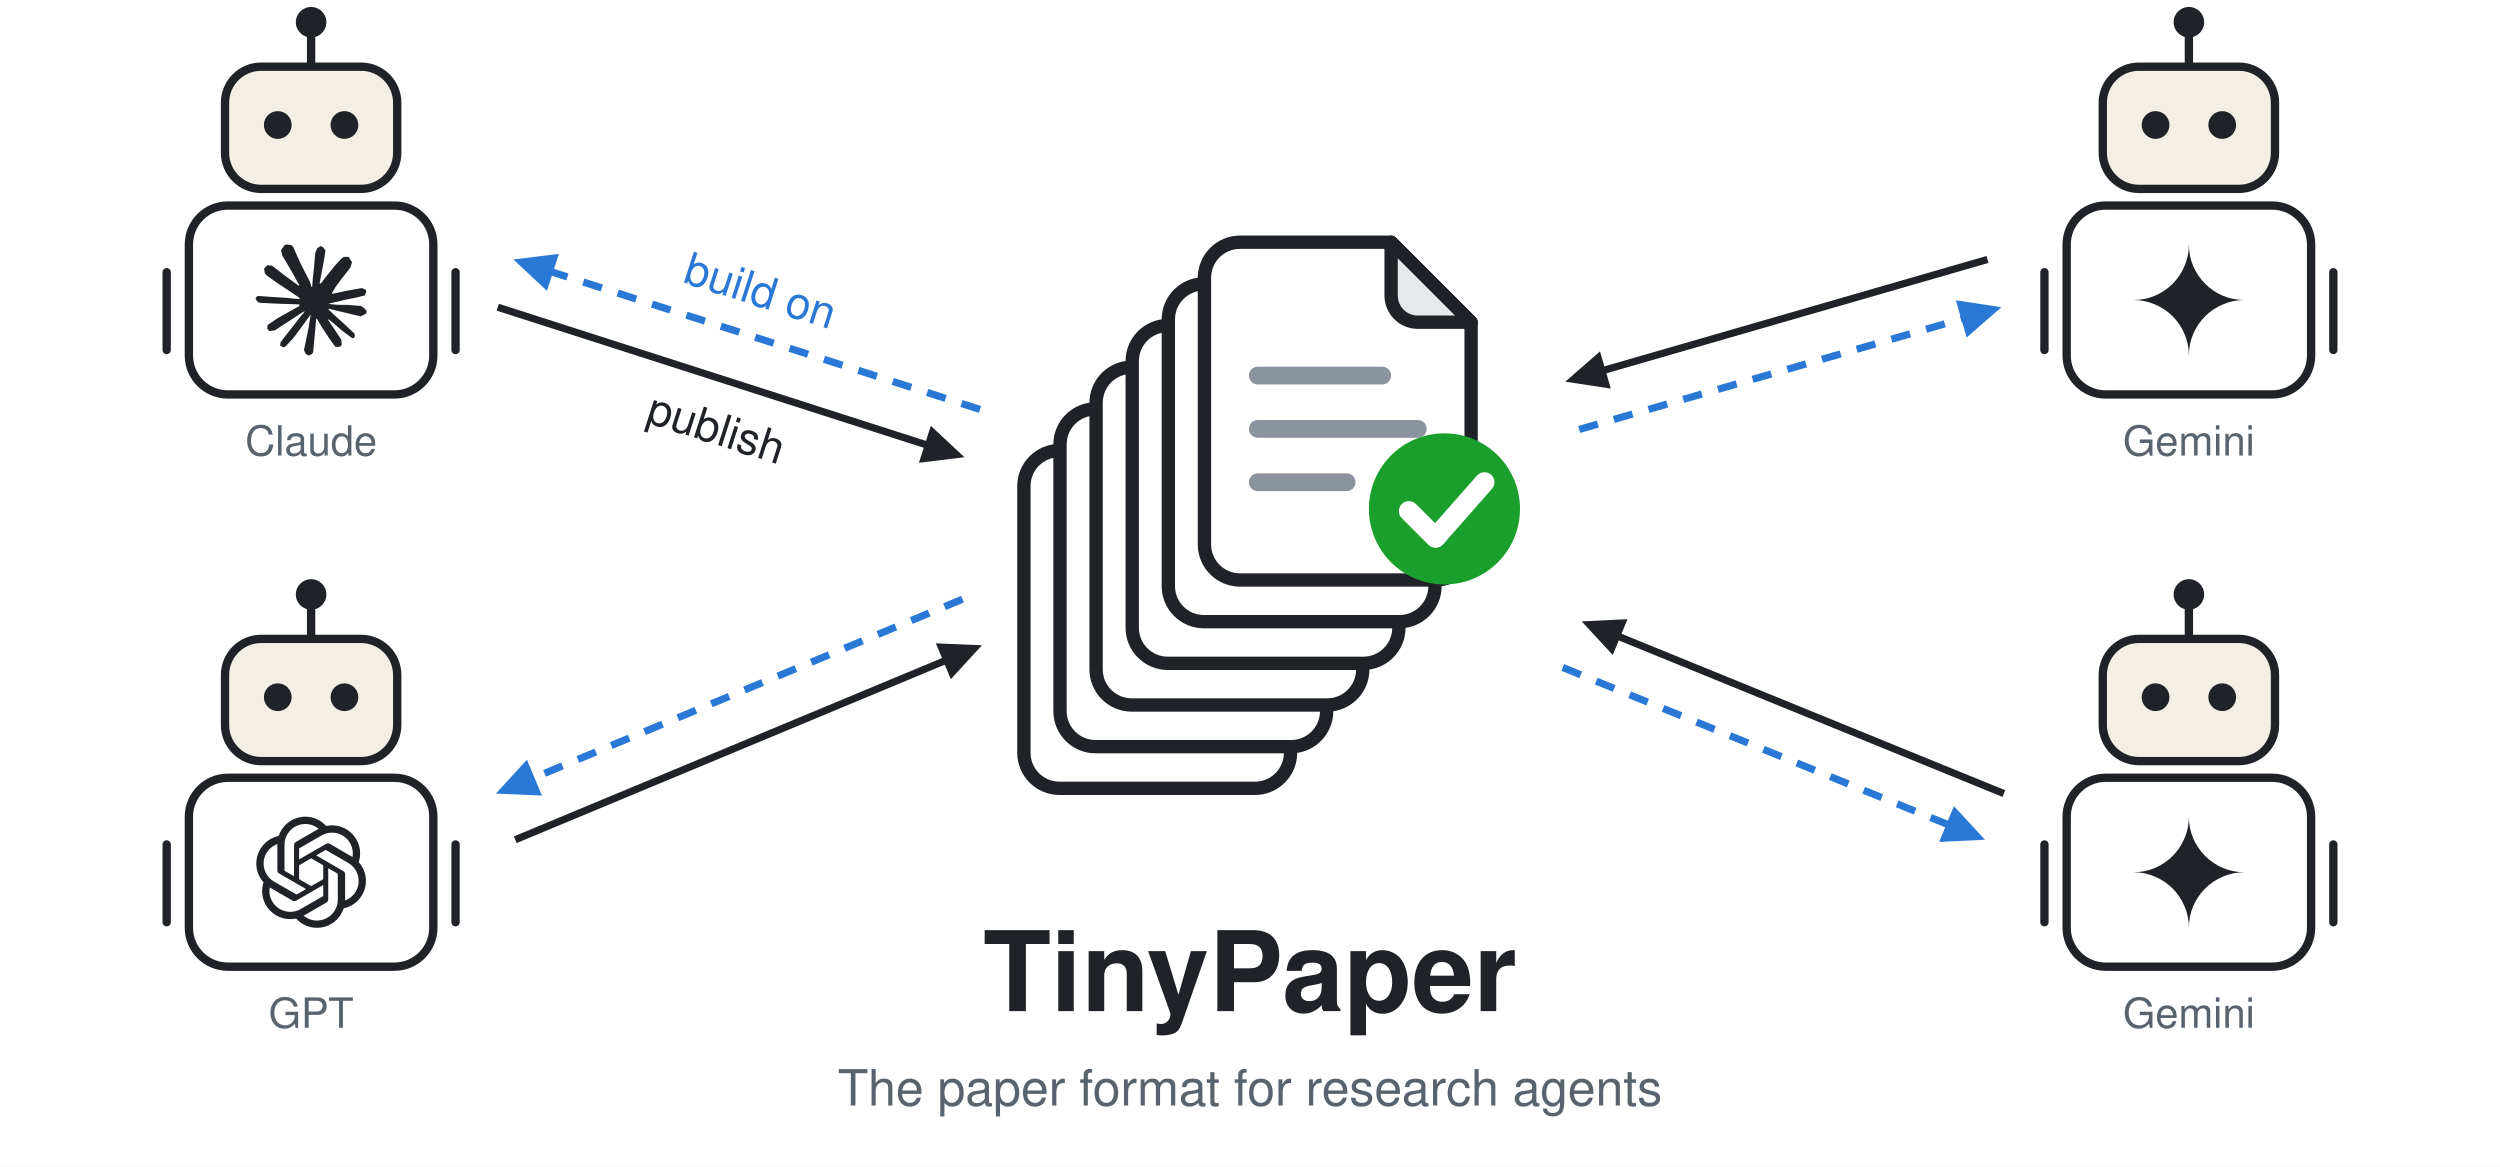
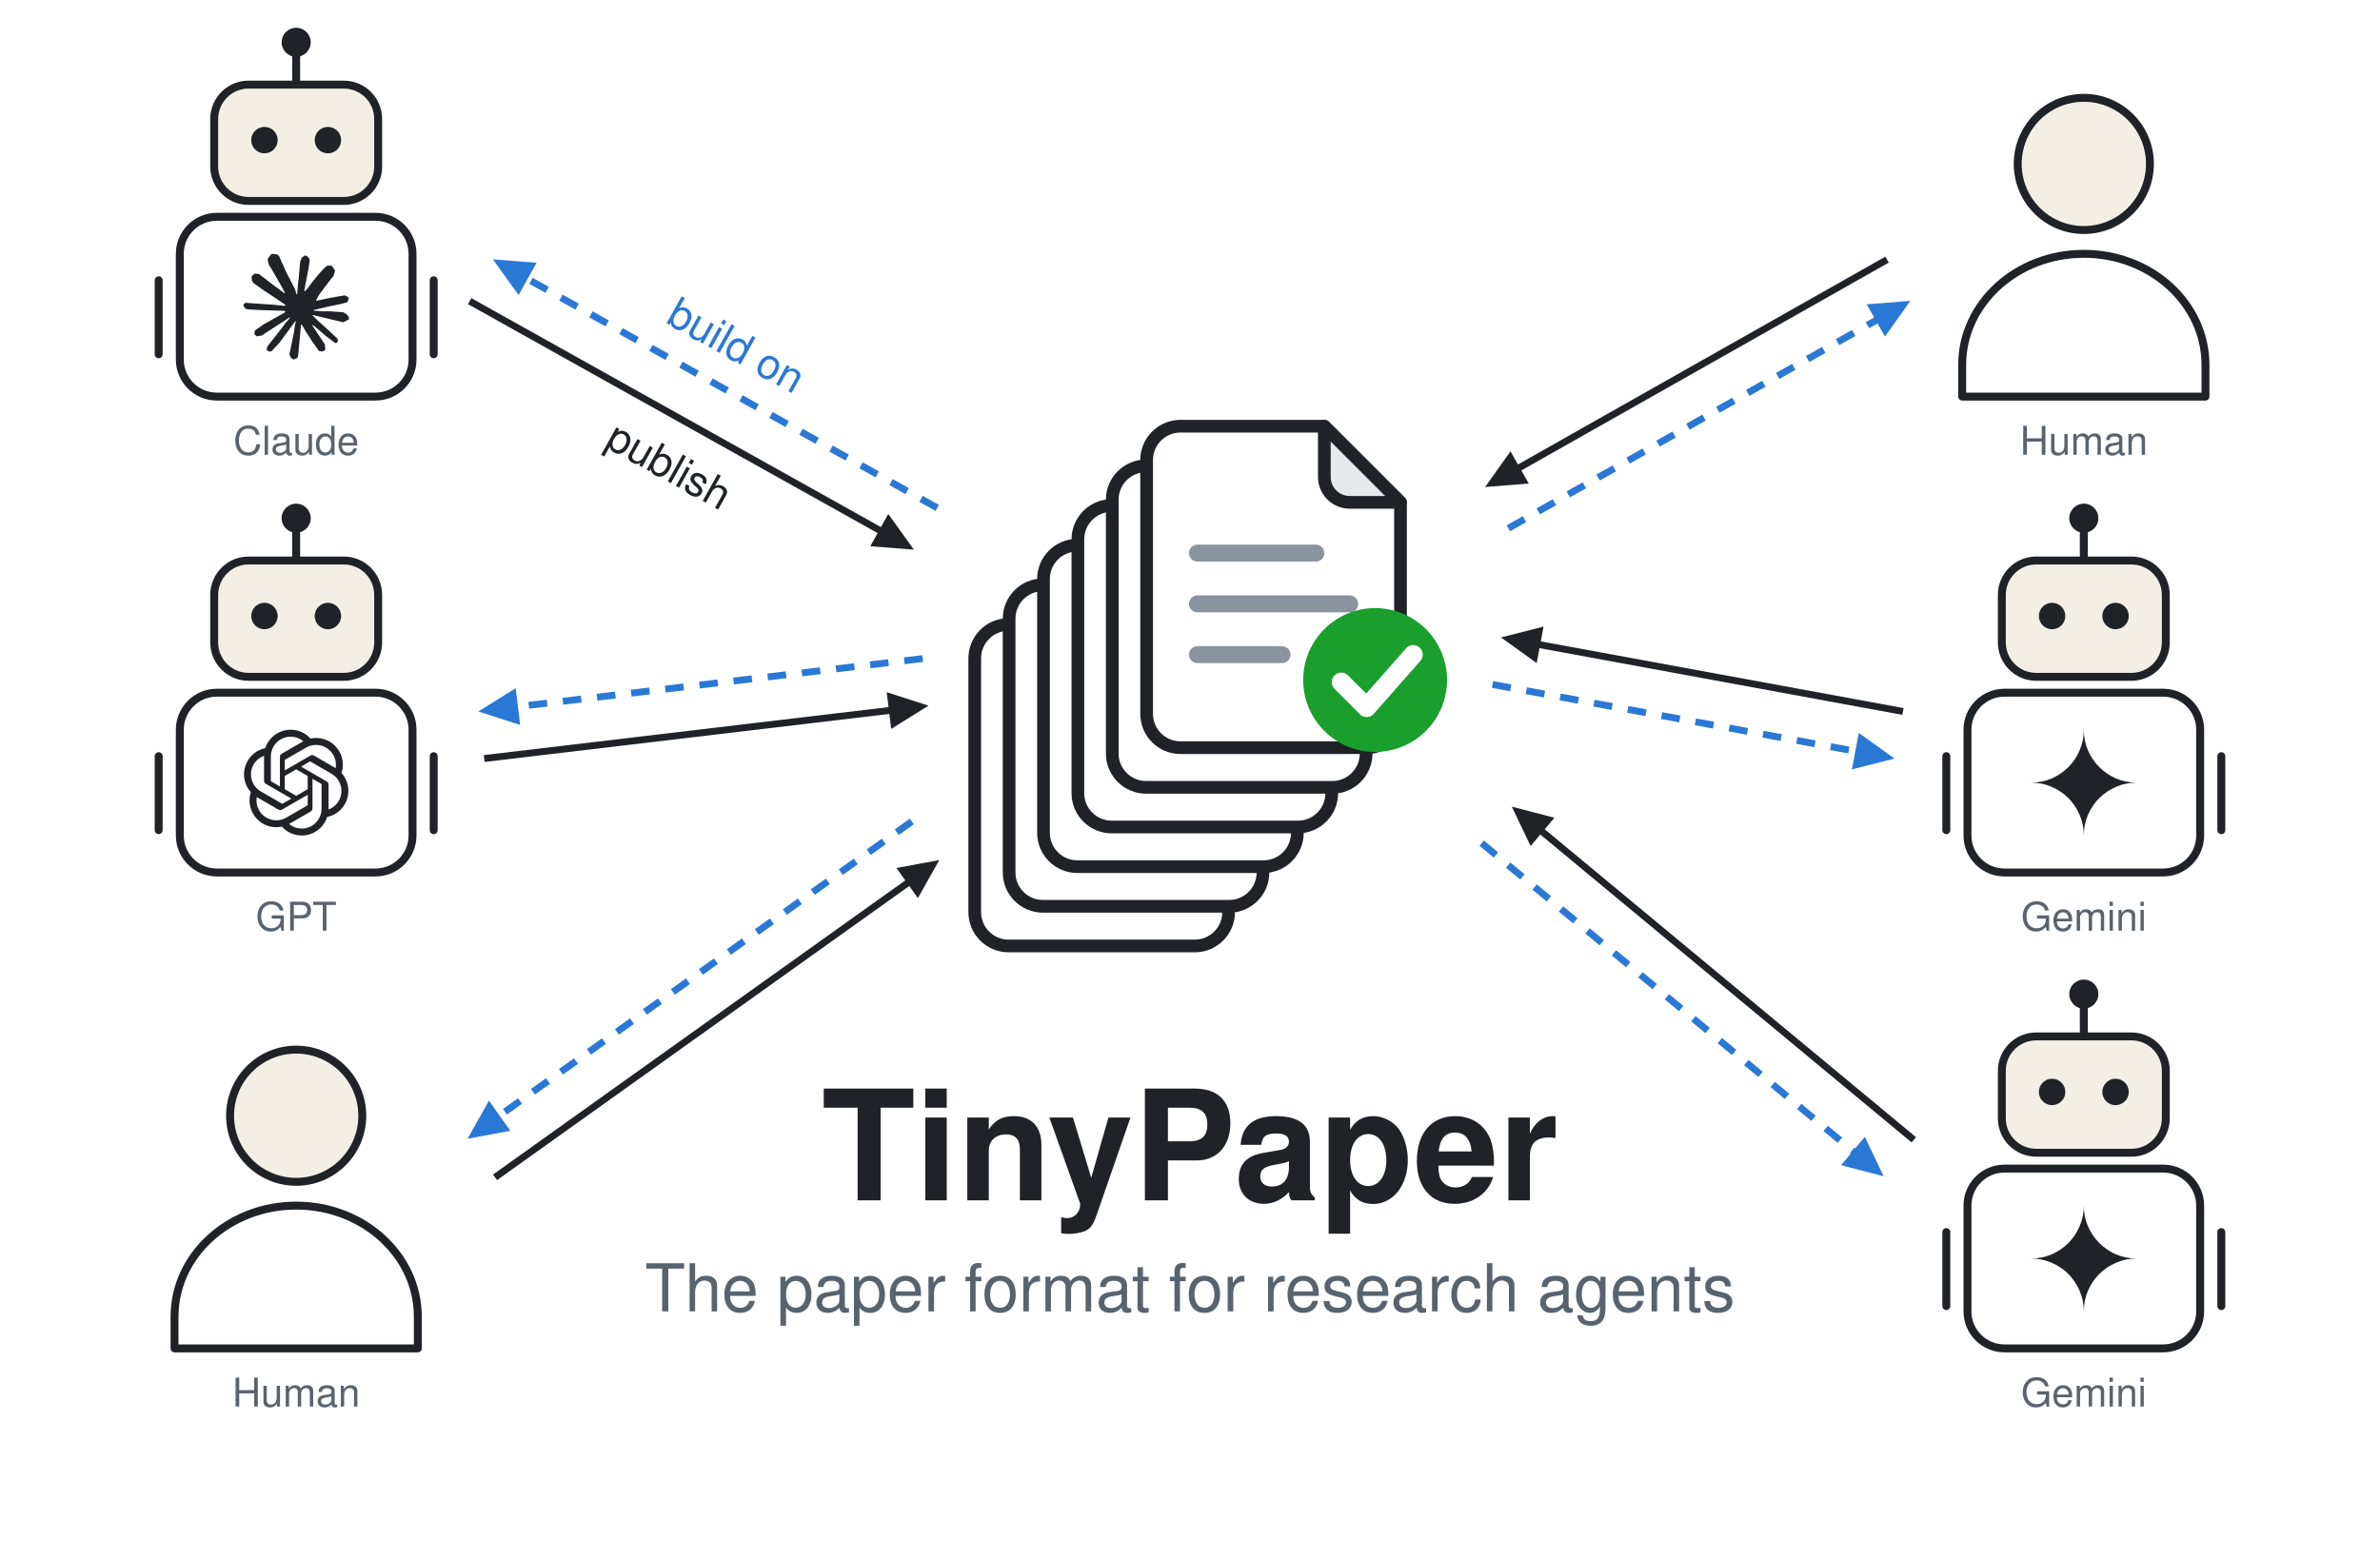
- <svg xmlns="http://www.w3.org/2000/svg" viewBox="0 20 900 420" role="img" aria-label="TinyPaper: the paper format for research agents. Agents from different providers publish papers to a shared pile and build on each other's papers.">
+ <svg xmlns="http://www.w3.org/2000/svg" viewBox="0 0 900 590" role="img" aria-label="TinyPaper: the paper format for research agents. Agents from different providers, and people, publish papers to a shared pile and build on each other's papers.">
  <style>
.bg{fill:#ffffff}.ink{fill:#1f2328}.sk{stroke:#1f2328;fill:none}.head{fill:#f4efe6;stroke:#1f2328}.body{fill:#ffffff;stroke:#1f2328}.fold{fill:#e6e8eb;stroke:#1f2328}
.rule{stroke:#8b949e}.good{fill:#1a9f2d}.tick{stroke:#ffffff;fill:none}.q{fill:#59636e}.bl{fill:#2a78d6}.bls{stroke:#2a78d6}
text{font-family:-apple-system,BlinkMacSystemFont,"Segoe UI",Helvetica,Arial,sans-serif}
@media (prefers-color-scheme: dark){.bg{fill:#0d1117}.ink{fill:#e6edf3}.sk{stroke:#e6edf3}.head{fill:#30363d;stroke:#e6edf3}.body{fill:#161b22;stroke:#e6edf3}.fold{fill:#30363d;stroke:#e6edf3}
.rule{stroke:#8b949e}.good{fill:#3fb950}.tick{stroke:#0d1117}.q{fill:#9198a1}.bl{fill:#58a6ff}.bls{stroke:#58a6ff}}
</style>
-   <rect class="bg" y="20" width="900" height="420" />
-   <g transform="translate(346.2 166.2) scale(1.6)">
+   <rect class="bg" width="900" height="590" />
+   <g transform="translate(346.2 220.2) scale(1.6)">
    <path class="body" d="M22 10h34l18 18v50a8 8 0 0 1-8 8H22a8 8 0 0 1-8-8V18a8 8 0 0 1 8-8z" stroke-width="3" stroke-linejoin="round" />
  </g>
-   <g transform="translate(359.2 151.2) scale(1.6)">
+   <g transform="translate(359.2 205.2) scale(1.6)">
    <path class="body" d="M22 10h34l18 18v50a8 8 0 0 1-8 8H22a8 8 0 0 1-8-8V18a8 8 0 0 1 8-8z" stroke-width="3" stroke-linejoin="round" />
  </g>
-   <g transform="translate(372.2 136.2) scale(1.6)">
+   <g transform="translate(372.2 190.2) scale(1.6)">
    <path class="body" d="M22 10h34l18 18v50a8 8 0 0 1-8 8H22a8 8 0 0 1-8-8V18a8 8 0 0 1 8-8z" stroke-width="3" stroke-linejoin="round" />
  </g>
-   <g transform="translate(385.2 121.2) scale(1.6)">
+   <g transform="translate(385.2 175.2) scale(1.6)">
    <path class="body" d="M22 10h34l18 18v50a8 8 0 0 1-8 8H22a8 8 0 0 1-8-8V18a8 8 0 0 1 8-8z" stroke-width="3" stroke-linejoin="round" />
  </g>
-   <g transform="translate(398.2 106.2) scale(1.6)">
+   <g transform="translate(398.2 160.2) scale(1.6)">
    <path class="body" d="M22 10h34l18 18v50a8 8 0 0 1-8 8H22a8 8 0 0 1-8-8V18a8 8 0 0 1 8-8z" stroke-width="3" stroke-linejoin="round" />
  </g>
-   <g transform="translate(411.2 91.2) scale(1.6)">
+   <g transform="translate(411.2 145.2) scale(1.6)">
    <path class="body" d="M22 10h34l18 18v50a8 8 0 0 1-8 8H22a8 8 0 0 1-8-8V18a8 8 0 0 1 8-8z" stroke-width="3" stroke-linejoin="round" />
    <path class="fold" d="M56 10v12a6 6 0 0 0 6 6h12z" stroke-width="3" stroke-linejoin="round" />
-     <g class="rule" stroke-width="4" stroke-linecap="round">
-       <path d="M26 40h28" />
-       <path d="M26 52h36" />
-       <path d="M26 64h20" />
-     </g>
+     <path class="rule" d="M26 40h28" stroke-width="4" stroke-linecap="round" />
+     <path class="rule" d="M26 52h36" stroke-width="4" stroke-linecap="round" />
+     <path class="rule" d="M26 64h20" stroke-width="4" stroke-linecap="round" />
    <circle class="good" cx="68" cy="70" r="17" />
    <path class="tick" d="M60 70.5l6 6 11-12.5" stroke-width="4.5" stroke-linecap="round" stroke-linejoin="round" />
  </g>
-   <text class="ink" x="450" y="384" font-size="40" font-weight="700" text-anchor="middle">TinyPaper</text>
-   <text class="q" x="450" y="418" font-size="18" text-anchor="middle">The paper format for research agents</text>
-   <line class="sk" x1="112" y1="44" x2="112" y2="32" stroke-width="3" />
-   <circle class="ink" cx="112" cy="28" r="5.5" />
-   <rect class="head" x="81" y="44" width="62" height="44" rx="13" stroke-width="3" />
-   <circle class="ink" cx="100" cy="65" r="5" />
-   <circle class="ink" cx="124" cy="65" r="5" />
-   <line class="sk" x1="60" y1="118" x2="60" y2="146" stroke-width="3" stroke-linecap="round" />
-   <line class="sk" x1="164" y1="118" x2="164" y2="146" stroke-width="3" stroke-linecap="round" />
-   <rect class="body" x="68" y="94" width="88" height="68" rx="14" stroke-width="3" />
-   <path class="ink" transform="translate(92 108) scale(1.667)" d="m4.714 15.956 4.717-2.647.079-.231-.079-.128h-.231l-.789-.049-2.696-.073-2.337-.097-2.265-.121-.571-.121-.534-.704.055-.352.48-.322.686.061 1.518.103 2.277.158 1.651.097 2.447.255h.389l.055-.158-.134-.097-.103-.097L6.973 9.836l-2.55-1.688-1.336-.971-.723-.492-.364-.461-.158-1.008.656-.723.88.061.225.061.892.686 1.906 1.475 2.489 1.834.364.303.146-.103.018-.073-.164-.273-1.354-2.447-1.445-2.489-.643-1.032-.17-.619c-.061-.255-.103-.467-.103-.729L6.287.134 6.7 0l.996.134.419.364.619 1.415 1.002 2.228 1.554 3.03.455.898.243.832.091.255h.158v-.146l.128-1.706.237-2.095.231-2.696.079-.759.376-.911.747-.492.583.279.48.686-.067.443-.285 1.852-.559 2.902-.364 1.943h.212l.243-.243.984-1.305 1.651-2.064.729-.82.85-.905.546-.431h1.032l.759 1.129-.34 1.166-1.062 1.348-.88 1.141-1.263 1.7-.789 1.36.073.109.188-.018 2.853-.607 1.542-.279 1.84-.316.832.389.091.395-.328.807-1.967.486-2.307.461-3.436.814-.043.03.049.061 1.548.146.662.036h1.621l3.018.225.789.522.474.638-.079.486-1.214.619-1.639-.389-3.825-.911-1.311-.328h-.182v.109l1.093 1.069 2.003 1.809 2.507 2.331.128.577-.322.455-.34-.049-2.204-1.657-.85-.747-1.925-1.621h-.128v.17l.443.65 2.344 3.521.121 1.081-.17.352-.607.212-.668-.121-1.372-1.925L14.38 17.959l-1.141-1.943-.14.079-.674 7.255-.316.37-.729.279-.607-.461-.322-.747.322-1.475.389-1.925.316-1.53.285-1.9.17-.631-.012-.043-.14.018-1.433 1.967-2.18 2.945-1.724 1.846-.413.164-.716-.37.067-.662.401-.589 2.386-3.036 1.439-1.882.929-1.087-.006-.158h-.055l-6.338 4.116-1.129.146-.486-.455.061-.747.231-.243 1.906-1.311Z" />
-   <text class="q" x="112" y="184" font-size="15" text-anchor="middle">Claude</text>
-   <line class="sk" x1="179.2" y1="130.6" x2="334.9" y2="180.6" stroke-width="2.6" />
-   <polygon class="ink" points="347.2,184.6 330.8,186.6 335.1,173.3" />
-   <line class="bls" x1="352.8" y1="167.4" x2="197.1" y2="117.4" stroke-width="2.6" stroke-dasharray="7 6" />
-   <polygon class="bl" points="184.8,113.4 201.2,111.4 196.9,124.7" />
-   <text class="bl" transform="translate(272.1 130.0) rotate(17.8)" font-size="16" text-anchor="middle">build on</text>
-   <text class="ink" transform="translate(256.2 179.5) rotate(17.8)" font-size="16" text-anchor="middle">publish</text>
-   <line class="sk" x1="112" y1="250" x2="112" y2="238" stroke-width="3" />
-   <circle class="ink" cx="112" cy="234" r="5.5" />
-   <rect class="head" x="81" y="250" width="62" height="44" rx="13" stroke-width="3" />
-   <circle class="ink" cx="100" cy="271" r="5" />
-   <circle class="ink" cx="124" cy="271" r="5" />
-   <line class="sk" x1="60" y1="324" x2="60" y2="352" stroke-width="3" stroke-linecap="round" />
-   <line class="sk" x1="164" y1="324" x2="164" y2="352" stroke-width="3" stroke-linecap="round" />
-   <rect class="body" x="68" y="300" width="88" height="68" rx="14" stroke-width="3" />
-   <path class="ink" transform="translate(92 314) scale(1.667)" d="M22.282 9.821a5.985 5.985 0 0 0-.516-4.911 6.046 6.046 0 0 0-6.51-2.9A6.065 6.065 0 0 0 4.981 4.182a5.985 5.985 0 0 0-3.998 2.9 6.046 6.046 0 0 0 .743 7.097 5.98 5.98 0 0 0 .511 4.911 6.051 6.051 0 0 0 6.515 2.9A5.985 5.985 0 0 0 13.26 24a6.056 6.056 0 0 0 5.772-4.206 5.989 5.989 0 0 0 3.998-2.9 6.056 6.056 0 0 0-.748-7.073zm-9.022 12.608a4.476 4.476 0 0 1-2.876-1.041l.142-.08 4.778-2.758a.795.795 0 0 0 .393-.681v-6.737l2.02 1.169a.071.071 0 0 1 .038.052v5.583a4.504 4.504 0 0 1-4.495 4.494zm-9.661-4.125a4.471 4.471 0 0 1-.535-3.014l.142.085 4.783 2.758a.771.771 0 0 0 .781 0l5.843-3.369v2.332a.08.08 0 0 1-.033.061L9.74 19.95a4.499 4.499 0 0 1-6.141-1.646zM2.341 7.896a4.485 4.485 0 0 1 2.365-1.973V11.6a.766.766 0 0 0 .388.676l5.814 3.354-2.02 1.169a.076.076 0 0 1-.071 0l-4.83-2.787A4.504 4.504 0 0 1 2.341 7.872zm16.596 3.856L13.104 8.364 15.119 7.2a.076.076 0 0 1 .071 0l4.83 2.791a4.494 4.494 0 0 1-.676 8.104v-5.677a.79.79 0 0 0-.407-.667zm2.011-3.023l-.142-.085-4.774-2.782a.776.776 0 0 0-.785 0L9.409 9.23V6.897a.066.066 0 0 1 .028-.061l4.83-2.787a4.499 4.499 0 0 1 6.68 4.66zM8.306 12.863l-2.02-1.164a.08.08 0 0 1-.038-.057V6.074a4.499 4.499 0 0 1 7.376-3.454l-.142.081L8.704 5.459a.795.795 0 0 0-.393.681zm1.098-2.365l2.602-1.5 2.607 1.5v2.999l-2.597 1.5-2.607-1.5Z" />
-   <text class="q" x="112" y="390" font-size="15" text-anchor="middle">GPT</text>
-   <line class="sk" x1="185.5" y1="322.3" x2="341.5" y2="257.3" stroke-width="2.6" />
-   <polygon class="ink" points="353.5,252.3 342.3,264.5 336.9,251.6" />
-   <line class="bls" x1="346.5" y1="235.7" x2="190.5" y2="300.7" stroke-width="2.6" stroke-dasharray="7 6" />
-   <polygon class="bl" points="178.5,305.7 189.7,293.5 195.1,306.4" />
-   <line class="sk" x1="788" y1="44" x2="788" y2="32" stroke-width="3" />
-   <circle class="ink" cx="788" cy="28" r="5.5" />
-   <rect class="head" x="757" y="44" width="62" height="44" rx="13" stroke-width="3" />
-   <circle class="ink" cx="776" cy="65" r="5" />
-   <circle class="ink" cx="800" cy="65" r="5" />
-   <line class="sk" x1="736" y1="118" x2="736" y2="146" stroke-width="3" stroke-linecap="round" />
-   <line class="sk" x1="840" y1="118" x2="840" y2="146" stroke-width="3" stroke-linecap="round" />
-   <rect class="body" x="744" y="94" width="88" height="68" rx="14" stroke-width="3" />
-   <path class="ink" transform="translate(768 108) scale(1.667)" d="M11.04 19.32Q12 21.51 12 24q0-2.49.93-4.68.96-2.19 2.58-3.81t3.81-2.55Q21.51 12 24 12q-2.49 0-4.68-.93a12.3 12.3 0 0 1-3.81-2.58 12.3 12.3 0 0 1-2.58-3.81Q12 2.49 12 0q0 2.49-.96 4.68-.93 2.19-2.55 3.81a12.3 12.3 0 0 1-3.81 2.58Q2.49 12 0 12q2.49 0 4.68.96 2.19.93 3.81 2.55t2.55 3.81" />
-   <text class="q" x="788" y="184" font-size="15" text-anchor="middle">Gemini</text>
-   <line class="sk" x1="715.5" y1="113.4" x2="576.0" y2="153.7" stroke-width="2.6" />
-   <polygon class="ink" points="563.5,157.4 576.0,146.5 579.9,159.9" />
-   <line class="bls" x1="568.5" y1="174.6" x2="708.0" y2="134.3" stroke-width="2.6" stroke-dasharray="7 6" />
-   <polygon class="bl" points="720.5,130.6 708.0,141.5 704.1,128.1" />
-   <line class="sk" x1="788" y1="250" x2="788" y2="238" stroke-width="3" />
-   <circle class="ink" cx="788" cy="234" r="5.5" />
-   <rect class="head" x="757" y="250" width="62" height="44" rx="13" stroke-width="3" />
-   <circle class="ink" cx="776" cy="271" r="5" />
-   <circle class="ink" cx="800" cy="271" r="5" />
-   <line class="sk" x1="736" y1="324" x2="736" y2="352" stroke-width="3" stroke-linecap="round" />
-   <line class="sk" x1="840" y1="324" x2="840" y2="352" stroke-width="3" stroke-linecap="round" />
-   <rect class="body" x="744" y="300" width="88" height="68" rx="14" stroke-width="3" />
-   <path class="ink" transform="translate(768 314) scale(1.667)" d="M11.04 19.32Q12 21.51 12 24q0-2.49.93-4.68.96-2.19 2.58-3.81t3.81-2.55Q21.51 12 24 12q-2.49 0-4.68-.93a12.3 12.3 0 0 1-3.81-2.58 12.3 12.3 0 0 1-2.58-3.81Q12 2.49 12 0q0 2.49-.96 4.68-.93 2.19-2.55 3.81a12.3 12.3 0 0 1-3.81 2.58Q2.49 12 0 12q2.49 0 4.68.96 2.19.93 3.81 2.55t2.55 3.81" />
-   <text class="q" x="788" y="390" font-size="15" text-anchor="middle">Gemini</text>
-   <line class="sk" x1="721.4" y1="305.7" x2="581.4" y2="248.6" stroke-width="2.6" />
-   <polygon class="ink" points="569.4,243.7 585.9,242.9 580.6,255.8" />
-   <line class="bls" x1="562.6" y1="260.3" x2="702.6" y2="317.4" stroke-width="2.6" stroke-dasharray="7 6" />
-   <polygon class="bl" points="714.6,322.3 698.1,323.1 703.4,310.2" />
+   <text class="ink" x="450" y="454" font-size="58" font-weight="700" text-anchor="middle">TinyPaper</text>
+   <text class="q" x="450" y="496" font-size="25" text-anchor="middle">The paper format for research agents</text>
+   <line class="sk" x1="112" y1="32" x2="112" y2="20" stroke-width="3" />
+   <circle class="ink" cx="112" cy="16" r="5.5" />
+   <rect class="head" x="81" y="32" width="62" height="44" rx="13" stroke-width="3" />
+   <circle class="ink" cx="100" cy="53" r="5" />
+   <circle class="ink" cx="124" cy="53" r="5" />
+   <line class="sk" x1="60" y1="106" x2="60" y2="134" stroke-width="3" stroke-linecap="round" />
+   <line class="sk" x1="164" y1="106" x2="164" y2="134" stroke-width="3" stroke-linecap="round" />
+   <rect class="body" x="68" y="82" width="88" height="68" rx="14" stroke-width="3" />
+   <path class="ink" transform="translate(92 96) scale(1.667)" d="m4.714 15.956 4.717-2.647.079-.231-.079-.128h-.231l-.789-.049-2.696-.073-2.337-.097-2.265-.121-.571-.121-.534-.704.055-.352.48-.322.686.061 1.518.103 2.277.158 1.651.097 2.447.255h.389l.055-.158-.134-.097-.103-.097L6.973 9.836l-2.55-1.688-1.336-.971-.723-.492-.364-.461-.158-1.008.656-.723.88.061.225.061.892.686 1.906 1.475 2.489 1.834.364.303.146-.103.018-.073-.164-.273-1.354-2.447-1.445-2.489-.643-1.032-.17-.619c-.061-.255-.103-.467-.103-.729L6.287.134 6.7 0l.996.134.419.364.619 1.415 1.002 2.228 1.554 3.03.455.898.243.832.091.255h.158v-.146l.128-1.706.237-2.095.231-2.696.079-.759.376-.911.747-.492.583.279.48.686-.067.443-.285 1.852-.559 2.902-.364 1.943h.212l.243-.243.984-1.305 1.651-2.064.729-.82.85-.905.546-.431h1.032l.759 1.129-.34 1.166-1.062 1.348-.88 1.141-1.263 1.7-.789 1.36.073.109.188-.018 2.853-.607 1.542-.279 1.84-.316.832.389.091.395-.328.807-1.967.486-2.307.461-3.436.814-.043.03.049.061 1.548.146.662.036h1.621l3.018.225.789.522.474.638-.079.486-1.214.619-1.639-.389-3.825-.911-1.311-.328h-.182v.109l1.093 1.069 2.003 1.809 2.507 2.331.128.577-.322.455-.34-.049-2.204-1.657-.85-.747-1.925-1.621h-.128v.17l.443.65 2.344 3.521.121 1.081-.17.352-.607.212-.668-.121-1.372-1.925L14.38 17.959l-1.141-1.943-.14.079-.674 7.255-.316.37-.729.279-.607-.461-.322-.747.322-1.475.389-1.925.316-1.53.285-1.9.17-.631-.012-.043-.14.018-1.433 1.967-2.18 2.945-1.724 1.846-.413.164-.716-.37.067-.662.401-.589 2.386-3.036 1.439-1.882.929-1.087-.006-.158h-.055l-6.338 4.116-1.129.146-.486-.455.061-.747.231-.243 1.906-1.311Z" />
+   <text class="q" x="112" y="172" font-size="15" text-anchor="middle">Claude</text>
+   <line class="sk" x1="177.6" y1="113.9" x2="334.3" y2="201.5" stroke-width="2.6" />
+   <polygon class="ink" points="345.6,207.9 329.1,206.6 335.9,194.4" />
+   <line class="bls" x1="354.4" y1="192.1" x2="197.7" y2="104.5" stroke-width="2.6" stroke-dasharray="7 6" />
+   <polygon class="bl" points="186.4,98.1 202.9,99.4 196.1,111.6" />
+   <text class="bl" transform="translate(275.8 135.5) rotate(29.2)" font-size="16" text-anchor="middle">build on</text>
+   <text class="ink" transform="translate(250.4 180.9) rotate(29.2)" font-size="16" text-anchor="middle">publish</text>
+   <line class="sk" x1="112" y1="212" x2="112" y2="200" stroke-width="3" />
+   <circle class="ink" cx="112" cy="196" r="5.5" />
+   <rect class="head" x="81" y="212" width="62" height="44" rx="13" stroke-width="3" />
+   <circle class="ink" cx="100" cy="233" r="5" />
+   <circle class="ink" cx="124" cy="233" r="5" />
+   <line class="sk" x1="60" y1="286" x2="60" y2="314" stroke-width="3" stroke-linecap="round" />
+   <line class="sk" x1="164" y1="286" x2="164" y2="314" stroke-width="3" stroke-linecap="round" />
+   <rect class="body" x="68" y="262" width="88" height="68" rx="14" stroke-width="3" />
+   <path class="ink" transform="translate(92 276) scale(1.667)" d="M22.282 9.821a5.985 5.985 0 0 0-.516-4.911 6.046 6.046 0 0 0-6.51-2.9A6.065 6.065 0 0 0 4.981 4.182a5.985 5.985 0 0 0-3.998 2.9 6.046 6.046 0 0 0 .743 7.097 5.98 5.98 0 0 0 .511 4.911 6.051 6.051 0 0 0 6.515 2.9A5.985 5.985 0 0 0 13.26 24a6.056 6.056 0 0 0 5.772-4.206 5.989 5.989 0 0 0 3.998-2.9 6.056 6.056 0 0 0-.748-7.073zm-9.022 12.608a4.476 4.476 0 0 1-2.876-1.041l.142-.08 4.778-2.758a.795.795 0 0 0 .393-.681v-6.737l2.02 1.169a.071.071 0 0 1 .038.052v5.583a4.504 4.504 0 0 1-4.495 4.494zm-9.661-4.125a4.471 4.471 0 0 1-.535-3.014l.142.085 4.783 2.758a.771.771 0 0 0 .781 0l5.843-3.369v2.332a.08.08 0 0 1-.033.061L9.74 19.95a4.499 4.499 0 0 1-6.141-1.646zM2.341 7.896a4.485 4.485 0 0 1 2.365-1.973V11.6a.766.766 0 0 0 .388.676l5.814 3.354-2.02 1.169a.076.076 0 0 1-.071 0l-4.83-2.787A4.504 4.504 0 0 1 2.341 7.872zm16.596 3.856L13.104 8.364 15.119 7.2a.076.076 0 0 1 .071 0l4.83 2.791a4.494 4.494 0 0 1-.676 8.104v-5.677a.79.79 0 0 0-.407-.667zm2.011-3.023l-.142-.085-4.774-2.782a.776.776 0 0 0-.785 0L9.409 9.23V6.897a.066.066 0 0 1 .028-.061l4.83-2.787a4.499 4.499 0 0 1 6.68 4.66zM8.306 12.863l-2.02-1.164a.08.08 0 0 1-.038-.057V6.074a4.499 4.499 0 0 1 7.376-3.454l-.142.081L8.704 5.459a.795.795 0 0 0-.393.681zm1.098-2.365l2.602-1.5 2.607 1.5v2.999l-2.597 1.5-2.607-1.5Z" />
+   <text class="q" x="112" y="352" font-size="15" text-anchor="middle">GPT</text>
+   <line class="sk" x1="183.1" y1="286.9" x2="338.2" y2="268.5" stroke-width="2.6" />
+   <polygon class="ink" points="351.1,266.9 337.0,275.7 335.3,261.8" />
+   <line class="bls" x1="348.9" y1="249.1" x2="193.8" y2="267.5" stroke-width="2.6" stroke-dasharray="7 6" />
+   <polygon class="bl" points="180.9,269.1 195.0,260.3 196.7,274.2" />
+   <path class="body" d="M66 510v-12a46 42 0 0 1 92 0v12z" stroke-width="3" stroke-linejoin="round" />
+   <circle class="head" cx="112" cy="422" r="25" stroke-width="3" />
+   <text class="q" x="112" y="532" font-size="15" text-anchor="middle">Human</text>
+   <line class="sk" x1="187.2" y1="445.3" x2="344.7" y2="332.9" stroke-width="2.6" />
+   <polygon class="ink" points="355.2,325.3 347.1,339.7 339.0,328.3" />
+   <line class="bls" x1="344.8" y1="310.7" x2="187.3" y2="423.1" stroke-width="2.6" stroke-dasharray="7 6" />
+   <polygon class="bl" points="176.8,430.7 184.9,416.3 193.0,427.7" />
+   <path class="body" d="M742 150v-12a46 42 0 0 1 92 0v12z" stroke-width="3" stroke-linejoin="round" />
+   <circle class="head" cx="788" cy="62" r="25" stroke-width="3" />
+   <text class="q" x="788" y="172" font-size="15" text-anchor="middle">Human</text>
+   <line class="sk" x1="713.6" y1="98.2" x2="572.9" y2="177.8" stroke-width="2.6" />
+   <polygon class="ink" points="561.6,184.2 571.2,170.7 578.1,182.9" />
+   <line class="bls" x1="570.4" y1="199.8" x2="711.1" y2="120.2" stroke-width="2.6" stroke-dasharray="7 6" />
+   <polygon class="bl" points="722.4,113.8 712.8,127.3 705.9,115.1" />
+   <line class="sk" x1="788" y1="212" x2="788" y2="200" stroke-width="3" />
+   <circle class="ink" cx="788" cy="196" r="5.5" />
+   <rect class="head" x="757" y="212" width="62" height="44" rx="13" stroke-width="3" />
+   <circle class="ink" cx="776" cy="233" r="5" />
+   <circle class="ink" cx="800" cy="233" r="5" />
+   <line class="sk" x1="736" y1="286" x2="736" y2="314" stroke-width="3" stroke-linecap="round" />
+   <line class="sk" x1="840" y1="286" x2="840" y2="314" stroke-width="3" stroke-linecap="round" />
+   <rect class="body" x="744" y="262" width="88" height="68" rx="14" stroke-width="3" />
+   <path class="ink" transform="translate(768 276) scale(1.667)" d="M11.04 19.32Q12 21.51 12 24q0-2.49.93-4.68.96-2.19 2.58-3.81t3.81-2.55Q21.51 12 24 12q-2.49 0-4.68-.93a12.3 12.3 0 0 1-3.81-2.58 12.3 12.3 0 0 1-2.58-3.81Q12 2.49 12 0q0 2.49-.96 4.68-.93 2.19-2.55 3.81a12.3 12.3 0 0 1-3.81 2.58Q2.49 12 0 12q2.49 0 4.68.96 2.19.93 3.81 2.55t2.55 3.81" />
+   <text class="q" x="788" y="352" font-size="15" text-anchor="middle">Gemini</text>
+   <line class="sk" x1="719.6" y1="269.1" x2="580.4" y2="243.5" stroke-width="2.6" />
+   <polygon class="ink" points="567.6,241.1 583.7,237.0 581.1,250.8" />
+   <line class="bls" x1="564.4" y1="258.9" x2="703.6" y2="284.5" stroke-width="2.6" stroke-dasharray="7 6" />
+   <polygon class="bl" points="716.4,286.9 700.3,291.0 702.9,277.2" />
+   <line class="sk" x1="788" y1="392" x2="788" y2="380" stroke-width="3" />
+   <circle class="ink" cx="788" cy="376" r="5.5" />
+   <rect class="head" x="757" y="392" width="62" height="44" rx="13" stroke-width="3" />
+   <circle class="ink" cx="776" cy="413" r="5" />
+   <circle class="ink" cx="800" cy="413" r="5" />
+   <line class="sk" x1="736" y1="466" x2="736" y2="494" stroke-width="3" stroke-linecap="round" />
+   <line class="sk" x1="840" y1="466" x2="840" y2="494" stroke-width="3" stroke-linecap="round" />
+   <rect class="body" x="744" y="442" width="88" height="68" rx="14" stroke-width="3" />
+   <path class="ink" transform="translate(768 456) scale(1.667)" d="M11.04 19.32Q12 21.51 12 24q0-2.49.93-4.68.96-2.19 2.58-3.81t3.81-2.55Q21.51 12 24 12q-2.49 0-4.68-.93a12.3 12.3 0 0 1-3.81-2.58 12.3 12.3 0 0 1-2.58-3.81Q12 2.49 12 0q0 2.49-.96 4.68-.93 2.19-2.55 3.81a12.3 12.3 0 0 1-3.81 2.58Q2.49 12 0 12q2.49 0 4.68.96 2.19.93 3.81 2.55t2.55 3.81" />
+   <text class="q" x="788" y="532" font-size="15" text-anchor="middle">Gemini</text>
+   <line class="sk" x1="723.7" y1="431.1" x2="581.8" y2="313.4" stroke-width="2.6" />
+   <polygon class="ink" points="571.7,305.1 587.8,309.3 578.8,320.0" />
+   <line class="bls" x1="560.3" y1="318.9" x2="702.2" y2="436.6" stroke-width="2.6" stroke-dasharray="7 6" />
+   <polygon class="bl" points="712.3,444.9 696.2,440.7 705.2,430.0" />
</svg>
